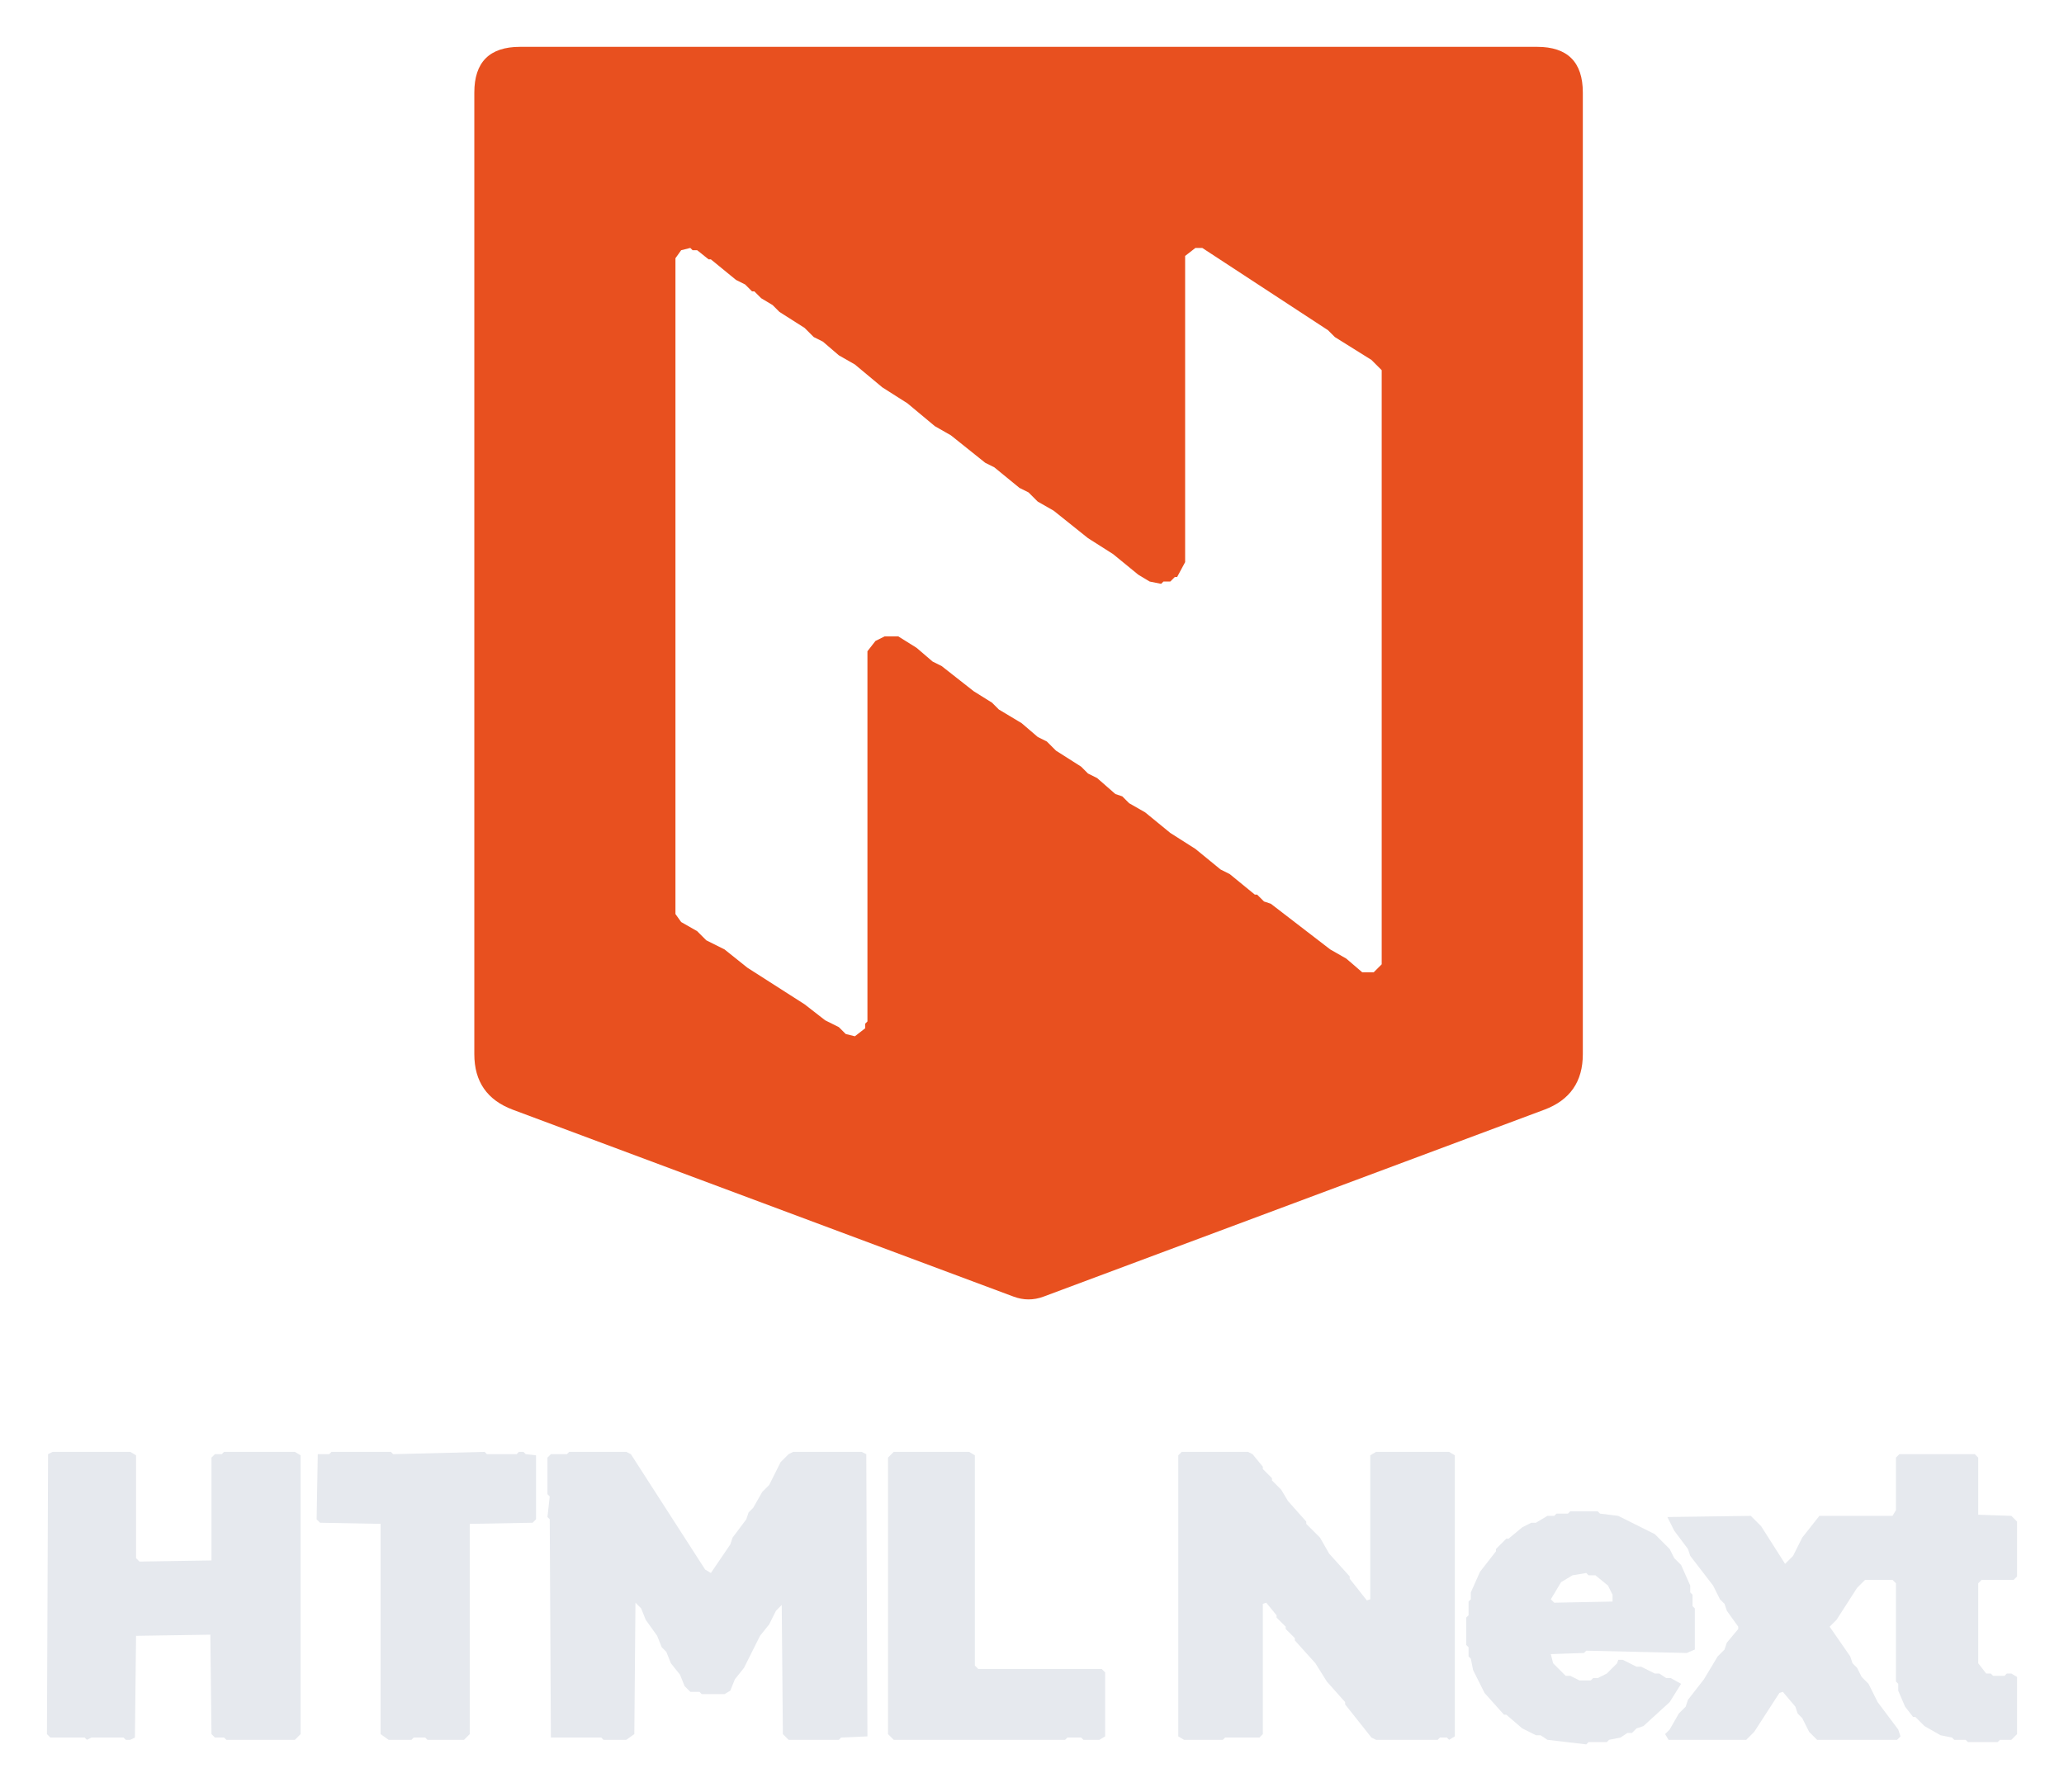
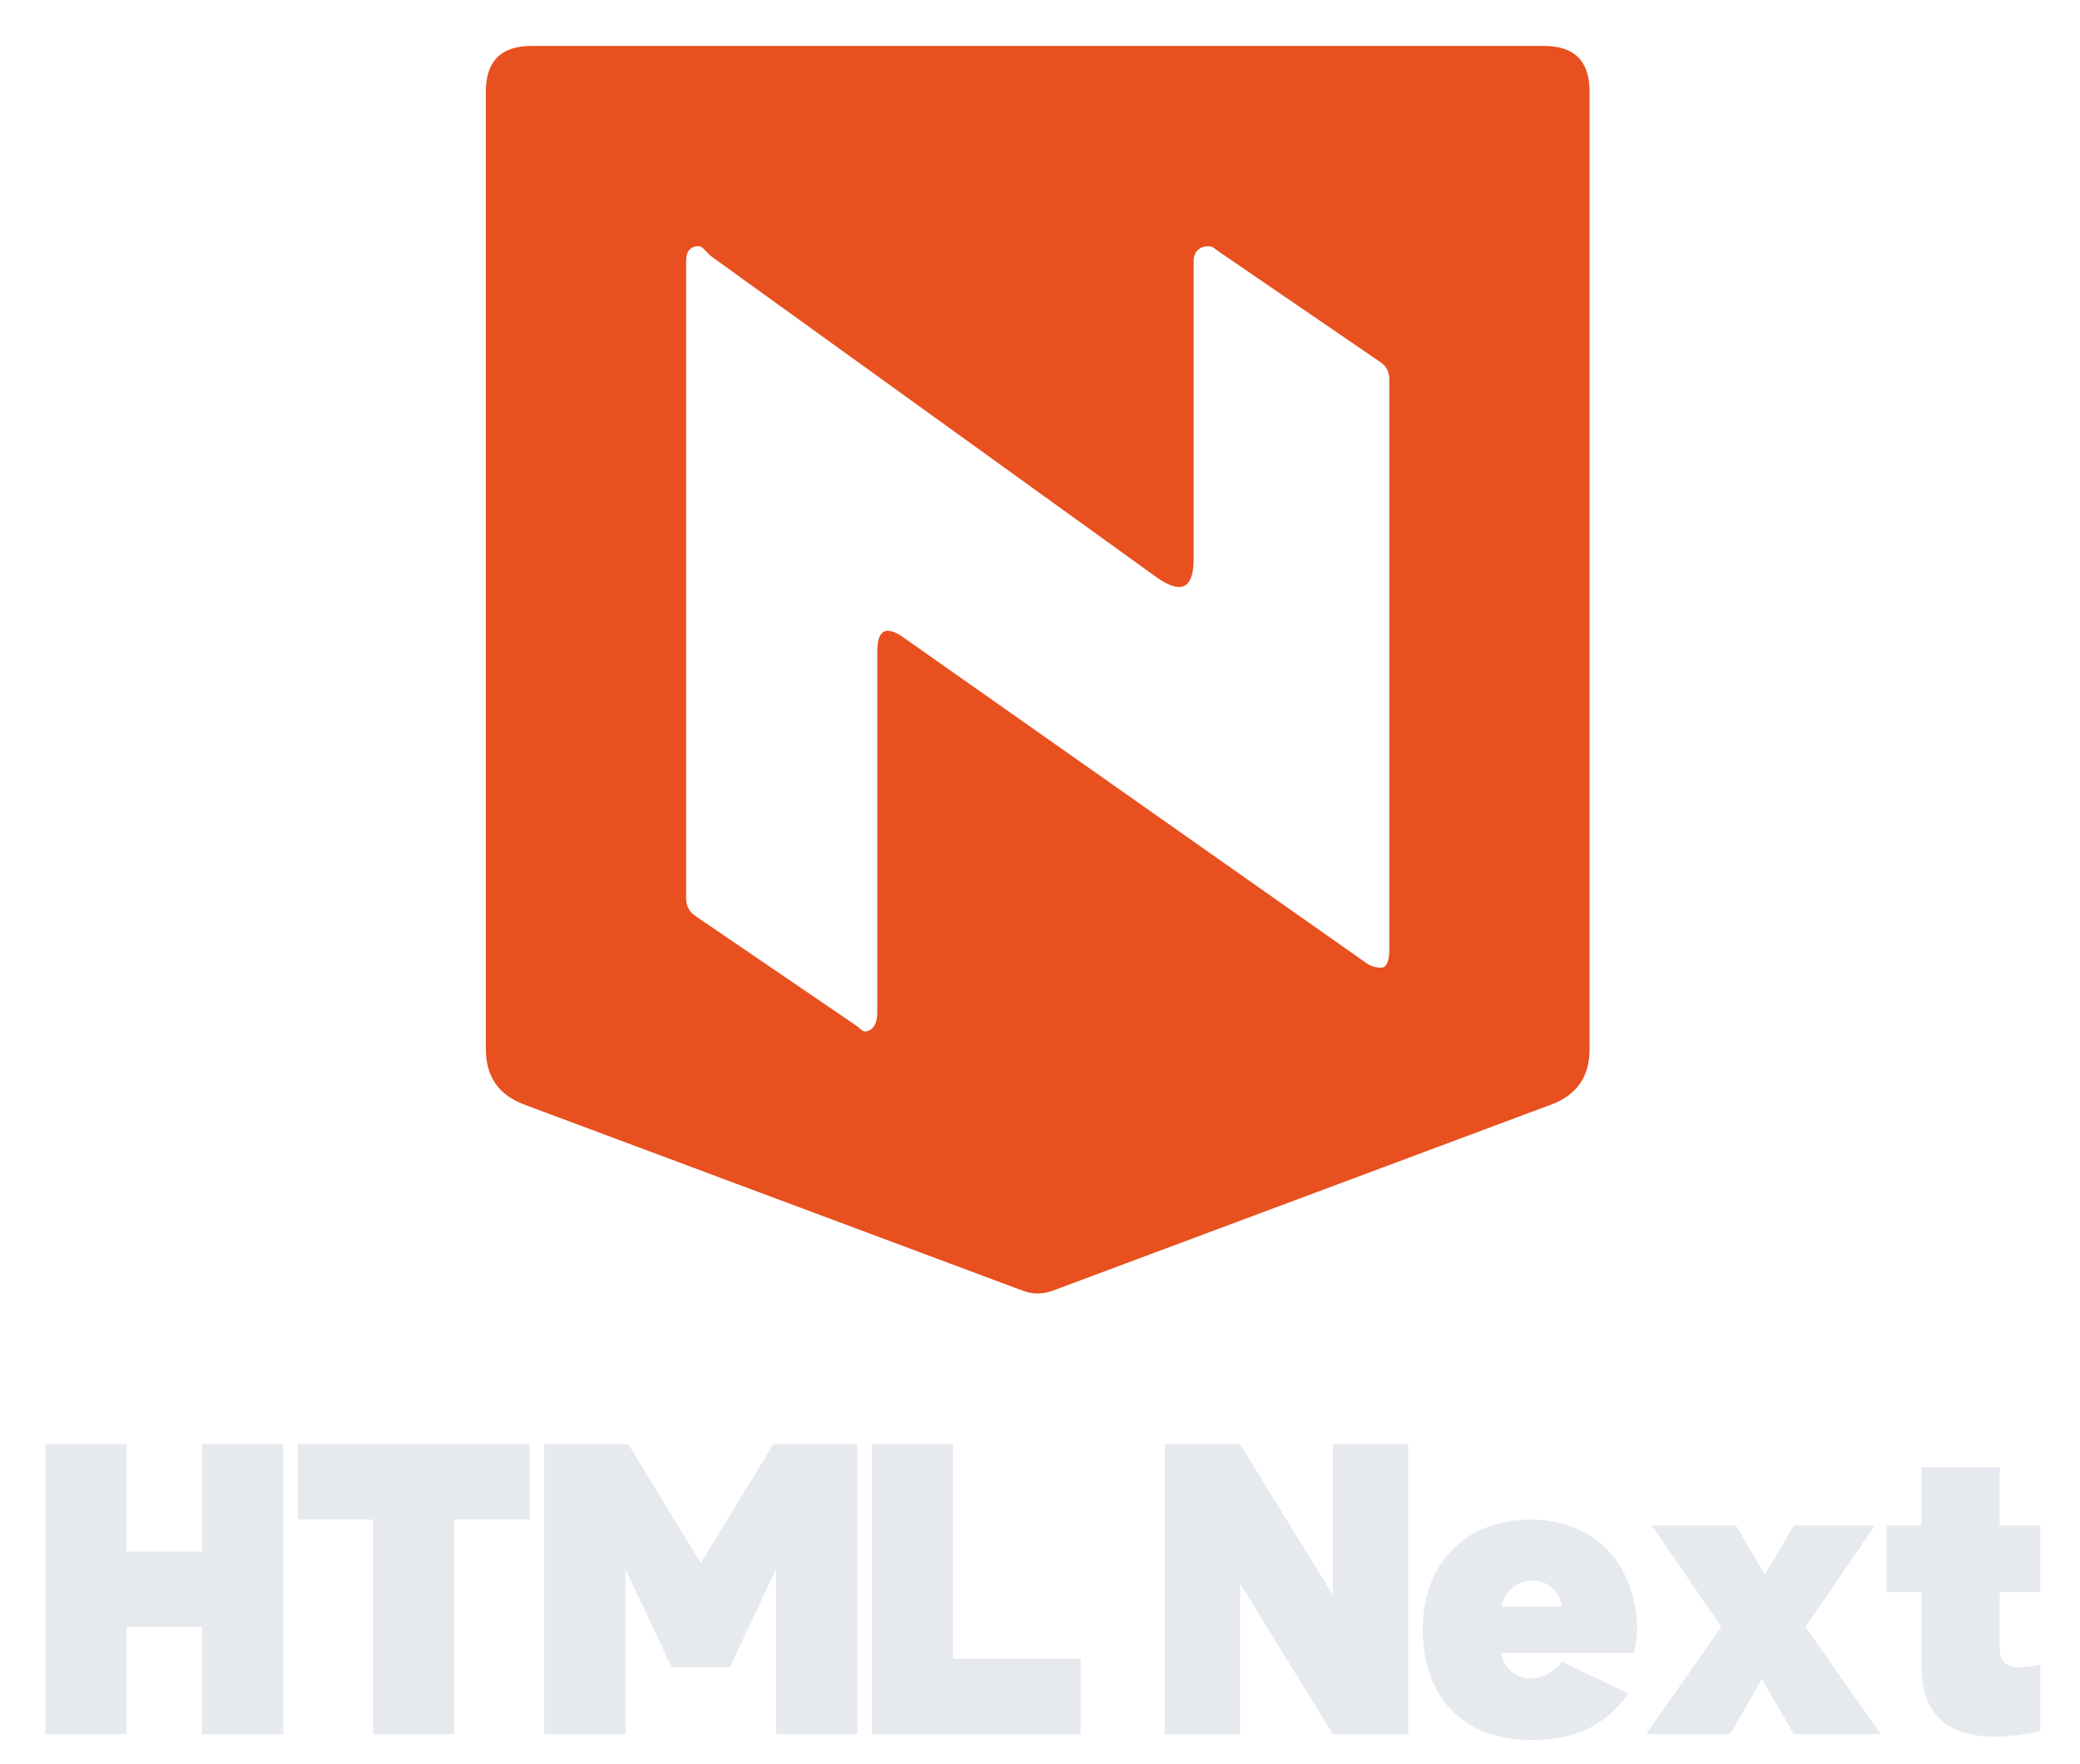
- <svg xmlns="http://www.w3.org/2000/svg" viewBox="176 293 903 784" width="1024" height="889" role="img" aria-label="HTML Next">
-   <path fill="#E8501F" fill-rule="evenodd" d="M383.5,333.5 Q383.5,313.5 403.5,313.5 L848.5,313.5 Q868.5,313.5 868.5,333.5 L868.5,754.34 Q868.5,772.34 851.637,778.636 L632.558,860.425 Q626,862.873 619.442,860.425 L400.363,778.636 Q383.5,772.34 383.5,754.34 Z M550,746.5 L546,745.5 L543,742.5 L537,739.5 L528,732.5 L503,716.5 L493,708.5 L485,704.5 L481,700.5 L474,696.5 L471.5,693 L471.5,406 L474,402.5 L478,401.5 L479,402.5 L481,402.5 L486,406.5 L487,406.5 L498,415.5 L502,417.5 L505,420.5 L506,420.5 L509,423.5 L514,426.5 L517,429.5 L528,436.5 L532,440.5 L536,442.5 L543,448.5 L550,452.5 L562,462.5 L573,469.5 L585,479.5 L592,483.5 L607,495.5 L611,497.5 L622,506.5 L626,508.5 L630,512.5 L637,516.5 L652,528.5 L663,535.5 L674,544.5 L679,547.5 L684,548.5 L685,547.5 L688,547.5 L690,545.5 L691,545.5 L694.5,539 L694.5,405 L699,401.5 L702,401.5 L757,437.5 L760,440.5 L776,450.5 L780.5,455 L780.5,715 L777,718.5 L772,718.5 L765,712.5 L758,708.5 L732,688.5 L729,687.5 L726,684.5 L725,684.5 L714,675.5 L710,673.5 L699,664.5 L688,657.5 L677,648.5 L670,644.5 L667,641.5 L664,640.5 L656,633.5 L652,631.5 L649,628.5 L638,621.5 L634,617.5 L630,615.5 L623,609.5 L613,603.5 L610,600.5 L602,595.5 L588,584.5 L584,582.5 L577,576.5 L569,571.5 L563,571.5 L559,573.5 L555.5,578 L555.5,740 L554.5,741 L554.5,743 L550,746.5 Z" />
-   <path transform="translate(0 29.8733)" fill="#E6E9EE" fill-rule="evenodd" d="M305,1024.5 L275,1024.5 L274,1023.5 L270,1023.5 L268.5,1022 L268,978.5 L235.5,979 L235,1023.5 L233,1024.5 L231,1024.5 L230,1023.5 L216,1023.5 L214,1024.5 L213,1023.5 L198,1023.5 L196.5,1022 L197,899.5 L199,898.5 L233,898.5 L235.5,900 L235.5,945 L237,946.5 L268.5,946 L268.5,901 L270,899.5 L273,899.5 L274,898.5 L305,898.5 L307.5,900 L307.5,1022 L305,1024.5 Z M379,1024.5 L363,1024.5 L362,1023.5 L357,1023.5 L356,1024.5 L346,1024.5 L342.5,1022 L342.5,930 L316,929.5 L314.5,928 L315,899.5 L320,899.5 L321,898.5 L347,898.5 L348,899.5 L388,898.5 L389,899.5 L402,899.5 L403,898.5 L405,898.5 L406,899.5 L410.5,900 L410.5,928 L409,929.5 L381.5,930 L381.5,1022 L379,1024.5 Z M543,1024.5 L521,1024.5 L518.5,1022 L518,965.5 L515.5,968 L512.5,974 L508.5,979 L501.5,993 L497.5,998 L495.5,1003 L493,1004.5 L483,1004.5 L482,1003.5 L478,1003.5 L475.5,1001 L473.5,996 L469.5,991 L467.5,986 L465.5,984 L463.5,979 L458.5,972 L456.5,967 L454,964.5 L453.5,1022 L450,1024.5 L440,1024.5 L439,1023.5 L417,1023.5 L416.5,928 L415.5,927 L416.5,918 L415.5,917 L415.5,901 L417,899.5 L424,899.5 L425,898.5 L450,898.5 L452,899.5 L484.5,950 L487,951.5 L495.5,939 L496.5,936 L502.5,928 L503.5,925 L505.5,923 L509.5,916 L512.5,913 L517.5,903 L521,899.5 L523,898.5 L553,898.5 L555,899.5 L555.5,1023 L544,1023.5 L543,1024.5 Z M657,1024.5 L650,1024.5 L649,1023.5 L643,1023.5 L642,1024.5 L567,1024.5 L564.5,1022 L564.5,901 L567,898.5 L600,898.5 L602.5,900 L602.5,992 L604,993.5 L658,993.5 L659.5,995 L659.5,1023 L657,1024.5 Z M810,1024.5 L809,1023.5 L806,1023.5 L805,1024.5 L778,1024.5 L776,1023.5 L764.5,1009 L764.5,1008 L756.5,999 L751.5,991 L742.5,981 L742.5,980 L738.5,976 L738.5,975 L734.5,971 L734.5,970 L730,964.5 L728.5,965 L728.5,1022 L727,1023.5 L712,1023.5 L711,1024.5 L694,1024.5 L691.5,1023 L691.5,900 L693,898.5 L722,898.5 L724,899.5 L728.5,905 L728.5,906 L732.5,910 L732.5,911 L736.5,915 L739.5,920 L747.5,929 L747.5,930 L753.5,936 L757.5,943 L766.5,953 L766.5,954 L774,963.5 L775.5,963 L775.5,900 L778,898.5 L810,898.5 L812.5,900 L812.5,1023 L810,1024.5 Z M1050,1025.5 L1037,1025.5 L1036,1024.5 L1031,1024.5 L1030,1023.5 L1025,1022.5 L1018,1018.5 L1014,1014.5 L1013,1014.5 L1009.5,1010 L1006.5,1003 L1006.5,1000 L1005.5,999 L1005.5,956 L1004,954.5 L992,954.5 L988.5,958 L979.5,972 L976.5,975 L985.5,988 L986.5,991 L988.5,993 L990.5,997 L993.5,1000 L997.5,1008 L1006.5,1020 L1007.5,1023 L1006,1024.5 L971,1024.5 L967.5,1021 L964.5,1015 L962.5,1013 L961.5,1010 L956,1003.5 L954.5,1004 L943.5,1021 L940,1024.5 L906,1024.5 L904.5,1022 L906.5,1020 L910.5,1013 L913.5,1010 L914.5,1007 L921.5,998 L927.5,988 L930.5,985 L931.5,982 L936.5,976 L936.5,975 L931.5,968 L930.5,965 L928.5,963 L925.5,957 L915.5,944 L914.5,941 L908.5,933 L905.5,927 L942,926.5 L946.5,931 L957,947.5 L960.5,944 L964.5,936 L972,926.5 L1004,926.5 L1005.5,924 L1005.5,901 L1007,899.5 L1040,899.5 L1041.5,901 L1041.5,926 L1056,926.5 L1058.5,929 L1058.5,953 L1057,954.5 L1043,954.5 L1041.5,956 L1041.5,991 L1045,995.5 L1047,995.5 L1048,996.5 L1053,996.5 L1054,995.5 L1056,995.5 L1058.5,997 L1058.5,1022 L1056,1024.5 L1051,1024.5 L1050,1025.5 Z M870,1026.5 L853,1024.5 L850,1022.5 L848,1022.5 L842,1019.5 L835,1013.5 L834,1013.5 L825.5,1004 L820.5,994 L819.5,989 L818.5,988 L818.5,984 L817.5,983 L817.5,971 L818.5,970 L818.5,964 L819.5,963 L819.5,960 L823.5,951 L830.5,942 L830.5,941 L835,936.5 L836,936.5 L842,931.5 L846,929.5 L848,929.5 L853,926.5 L856,926.5 L857,925.5 L862,925.5 L863,924.5 L875,924.5 L876,925.5 L884,926.5 L900,934.5 L906.5,941 L908.5,945 L911.5,948 L915.5,957 L915.5,960 L916.5,961 L916.5,966 L917.5,967 L917.5,985 L914,986.5 L870,985.5 L869,986.5 L854.5,987 L855.5,991 L861,996.5 L863,996.5 L867,998.5 L872,998.5 L873,997.5 L875,997.5 L879,995.5 L883.5,991 L884,989.5 L886,989.5 L892,992.5 L894,992.5 L900,995.5 L902,995.5 L905,997.5 L907,997.5 L911.5,1000 L906.5,1008 L895,1018.5 L892,1019.5 L890,1021.5 L888,1021.5 L885,1023.5 L880,1024.5 L879,1025.5 L871,1025.5 L870,1026.5 Z M881.5,964 L881.5,961 L879.5,957 L874,952.5 L871,952.5 L870,951.5 L864,952.5 L859,955.5 L854.5,963 L856,964.5 L881.5,964 Z" />
+ <svg xmlns="http://www.w3.org/2000/svg" width="1024" height="868" viewBox="170 293.5 914 774.373" role="img" aria-label="HTML Next">
+   <path fill="#E8501F" fill-rule="evenodd" d="M403.5 313.5H848.5Q868.5 313.5 868.5 333.5V754.34Q868.5 772.34 851.635 778.636L632.558 860.425Q626 862.873 619.442 860.425L400.365 778.636Q383.5 772.34 383.5 754.34V333.5Q383.5 313.5 403.5 313.5Z M477 401.5C473.5 401.5 471.5 403.5 471.5 408V688Q471.5 693 475.5 695.73L546 743.77C548 745.13 548.8 746.5 550 746.5C553.5 746.5 555.5 743 555.5 738.5V579.5Q555.5 565.3 567 573.4L770.3 716.4C772.3 717.8 774.5 718.5 777 718.5C779 718.5 780.5 716 780.5 711V460Q780.5 455 776.5 452.36L706 404.14C703.9 402.7 703 401.5 701 401.5C697 401.5 694.5 404 694.5 408V539Q694.5 558.6 678 546.8L483 406.27C480 404.1 479 401.5 477 401.5Z" />
+   <g fill="#E6E9EE" fill-rule="evenodd" transform="translate(190 927.8733) scale(1.274052)">
+     <path transform="translate(0 0)" d="M0 0H28V37H54V0H82V100H54V63H28V100H0Z" />
+     <path transform="translate(87 0)" d="M0 0H80V26H54V100H26V26H0Z" />
+     <path transform="translate(172 0)" d="M0 100V0H29L54 41L79 0H108V100H80V43L64 77H44L28 43V100Z" />
+     <path transform="translate(285 0)" d="M0 0H28V74H72V100H0Z" />
+     <path transform="translate(386 0)" d="M0 100V0H26L58 52V0H84V100H58L26 48V100Z" />
+     <path transform="translate(475 0)" d="M73 72H27C29 82 41 84 48 75L71 86C62 98 52 102 37 102C14 102 0 87 0 64C0 41 15 26 37 26C60 26 74 42 74 65ZM27 56H48C46 44 30 44 27 56Z" />
+     <path transform="translate(554 0)" d="M0 28H29L39 45L49 28H77L53 63L79 100H49L38 81L27 100H-2L24 63Z" />
+     <path transform="translate(635 0)" d="M12 8H39V28H53V51H39V70C39 77 43 78 53 76V99C24 105 12 96 12 76V51H0V28H12Z" />
+   </g>
</svg>
